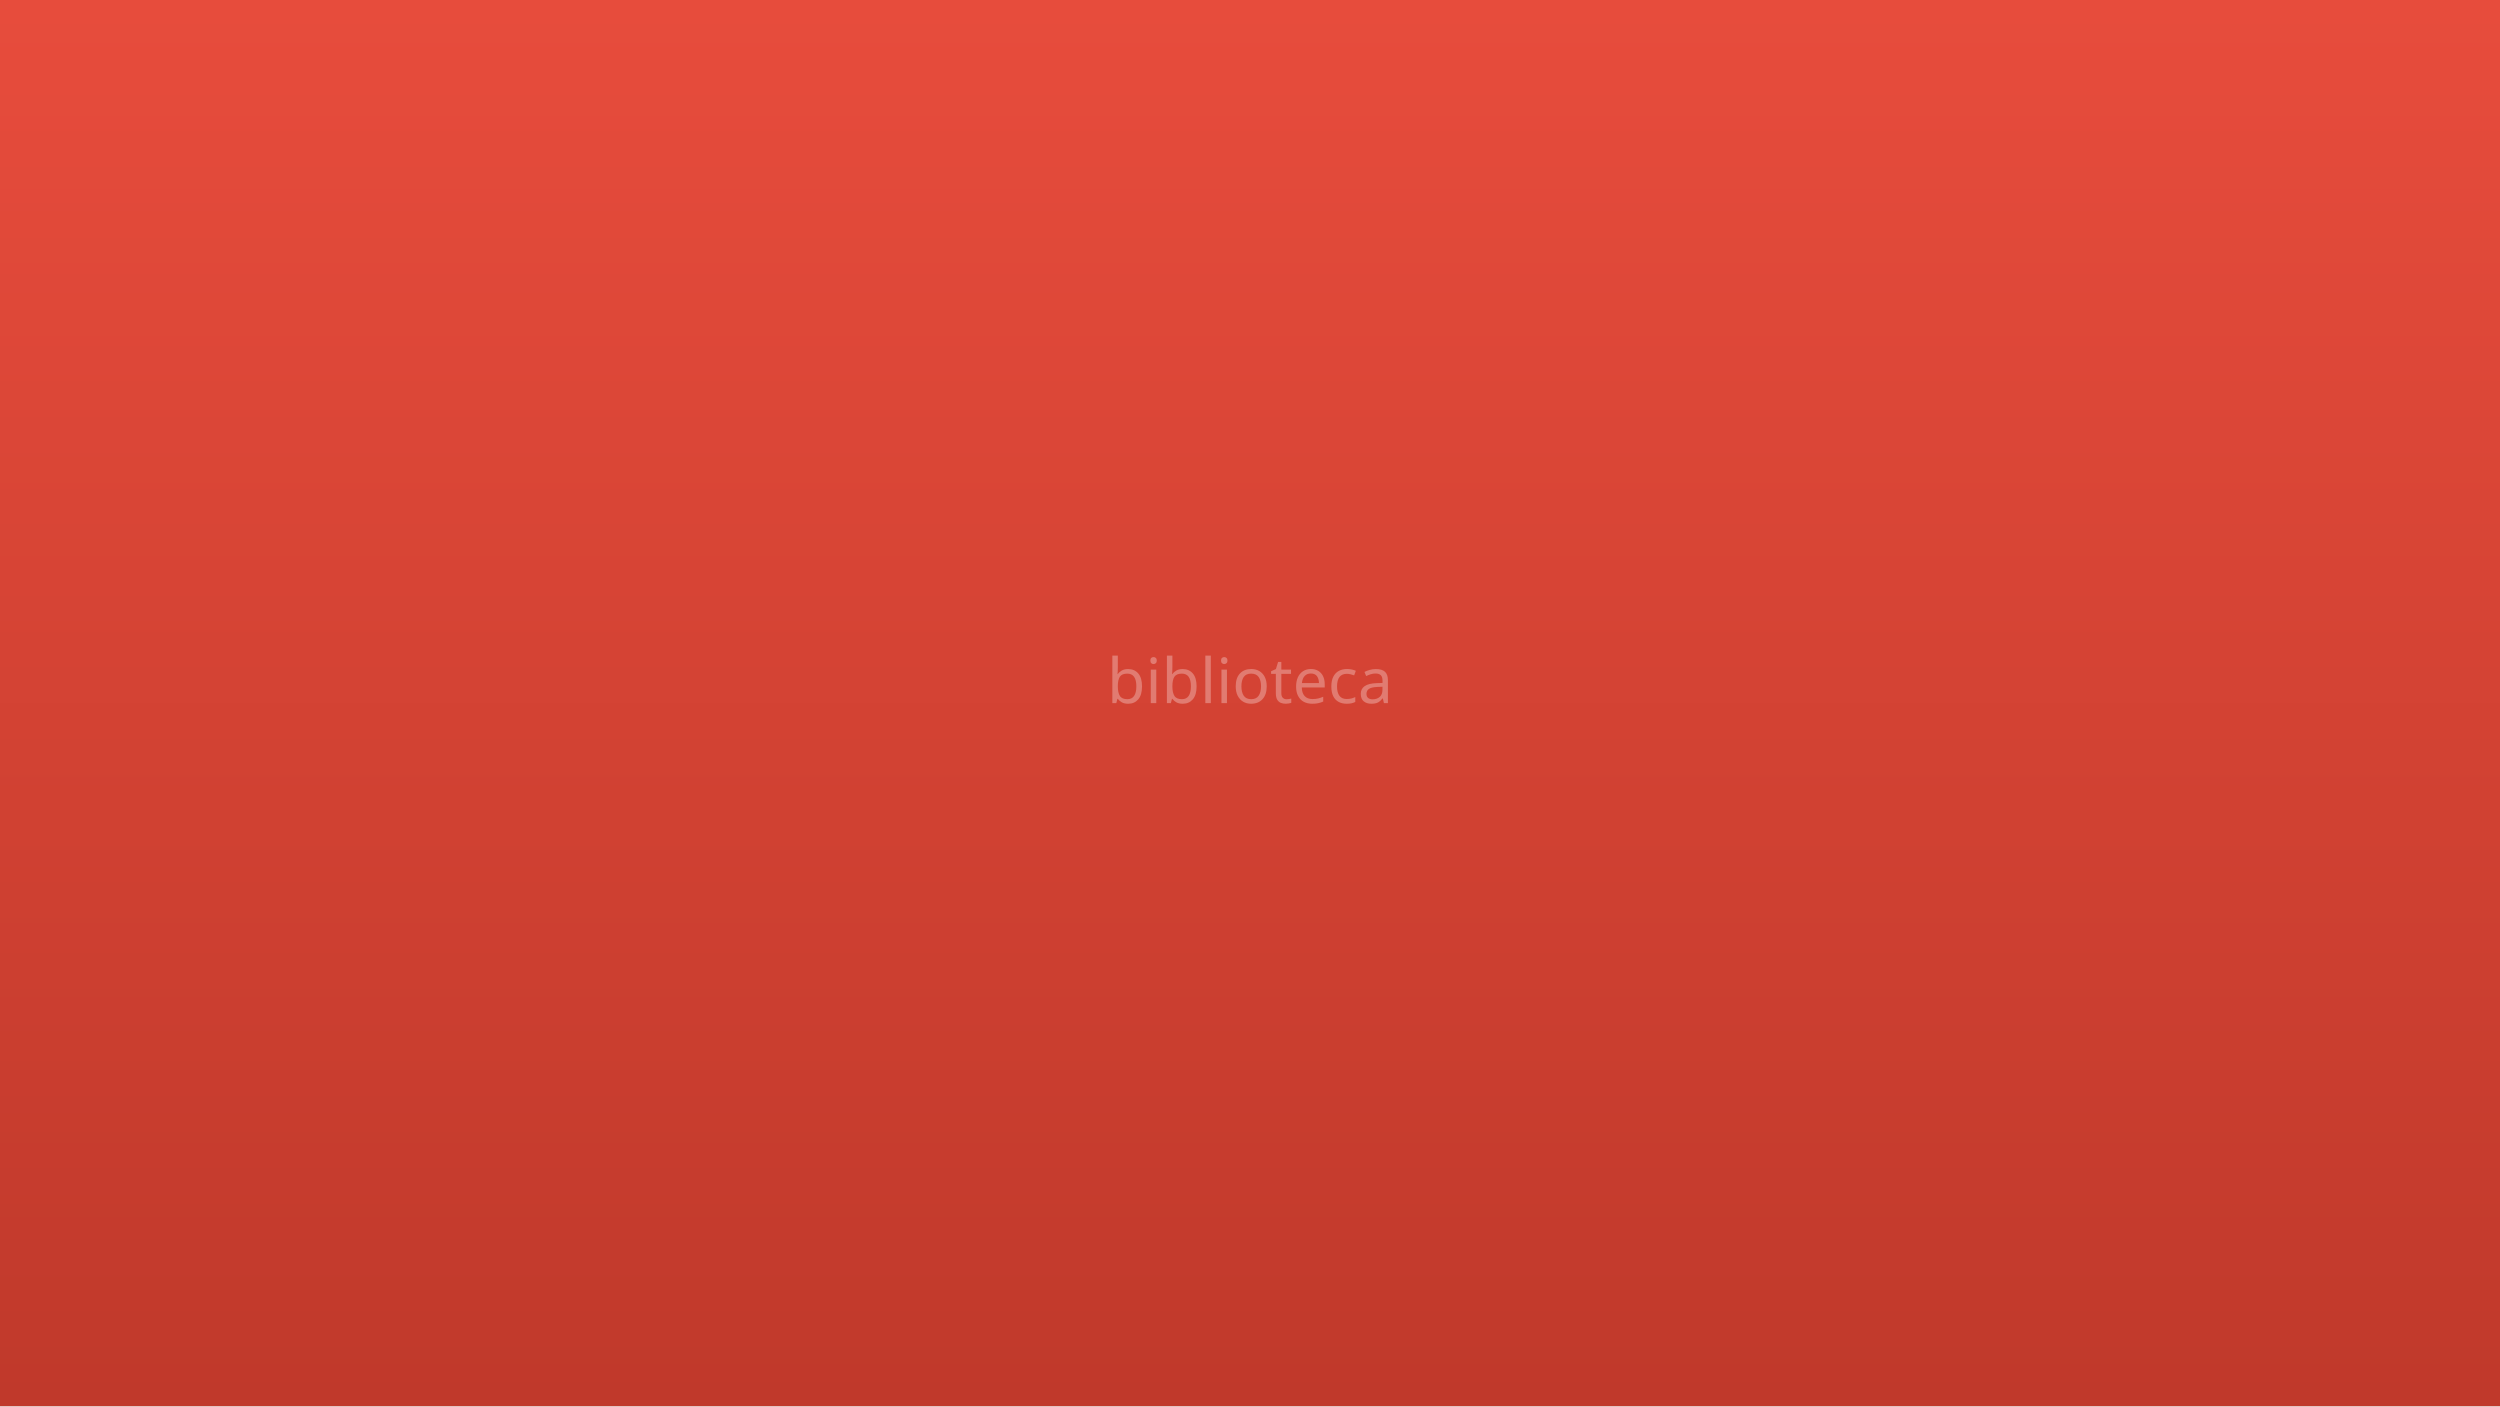
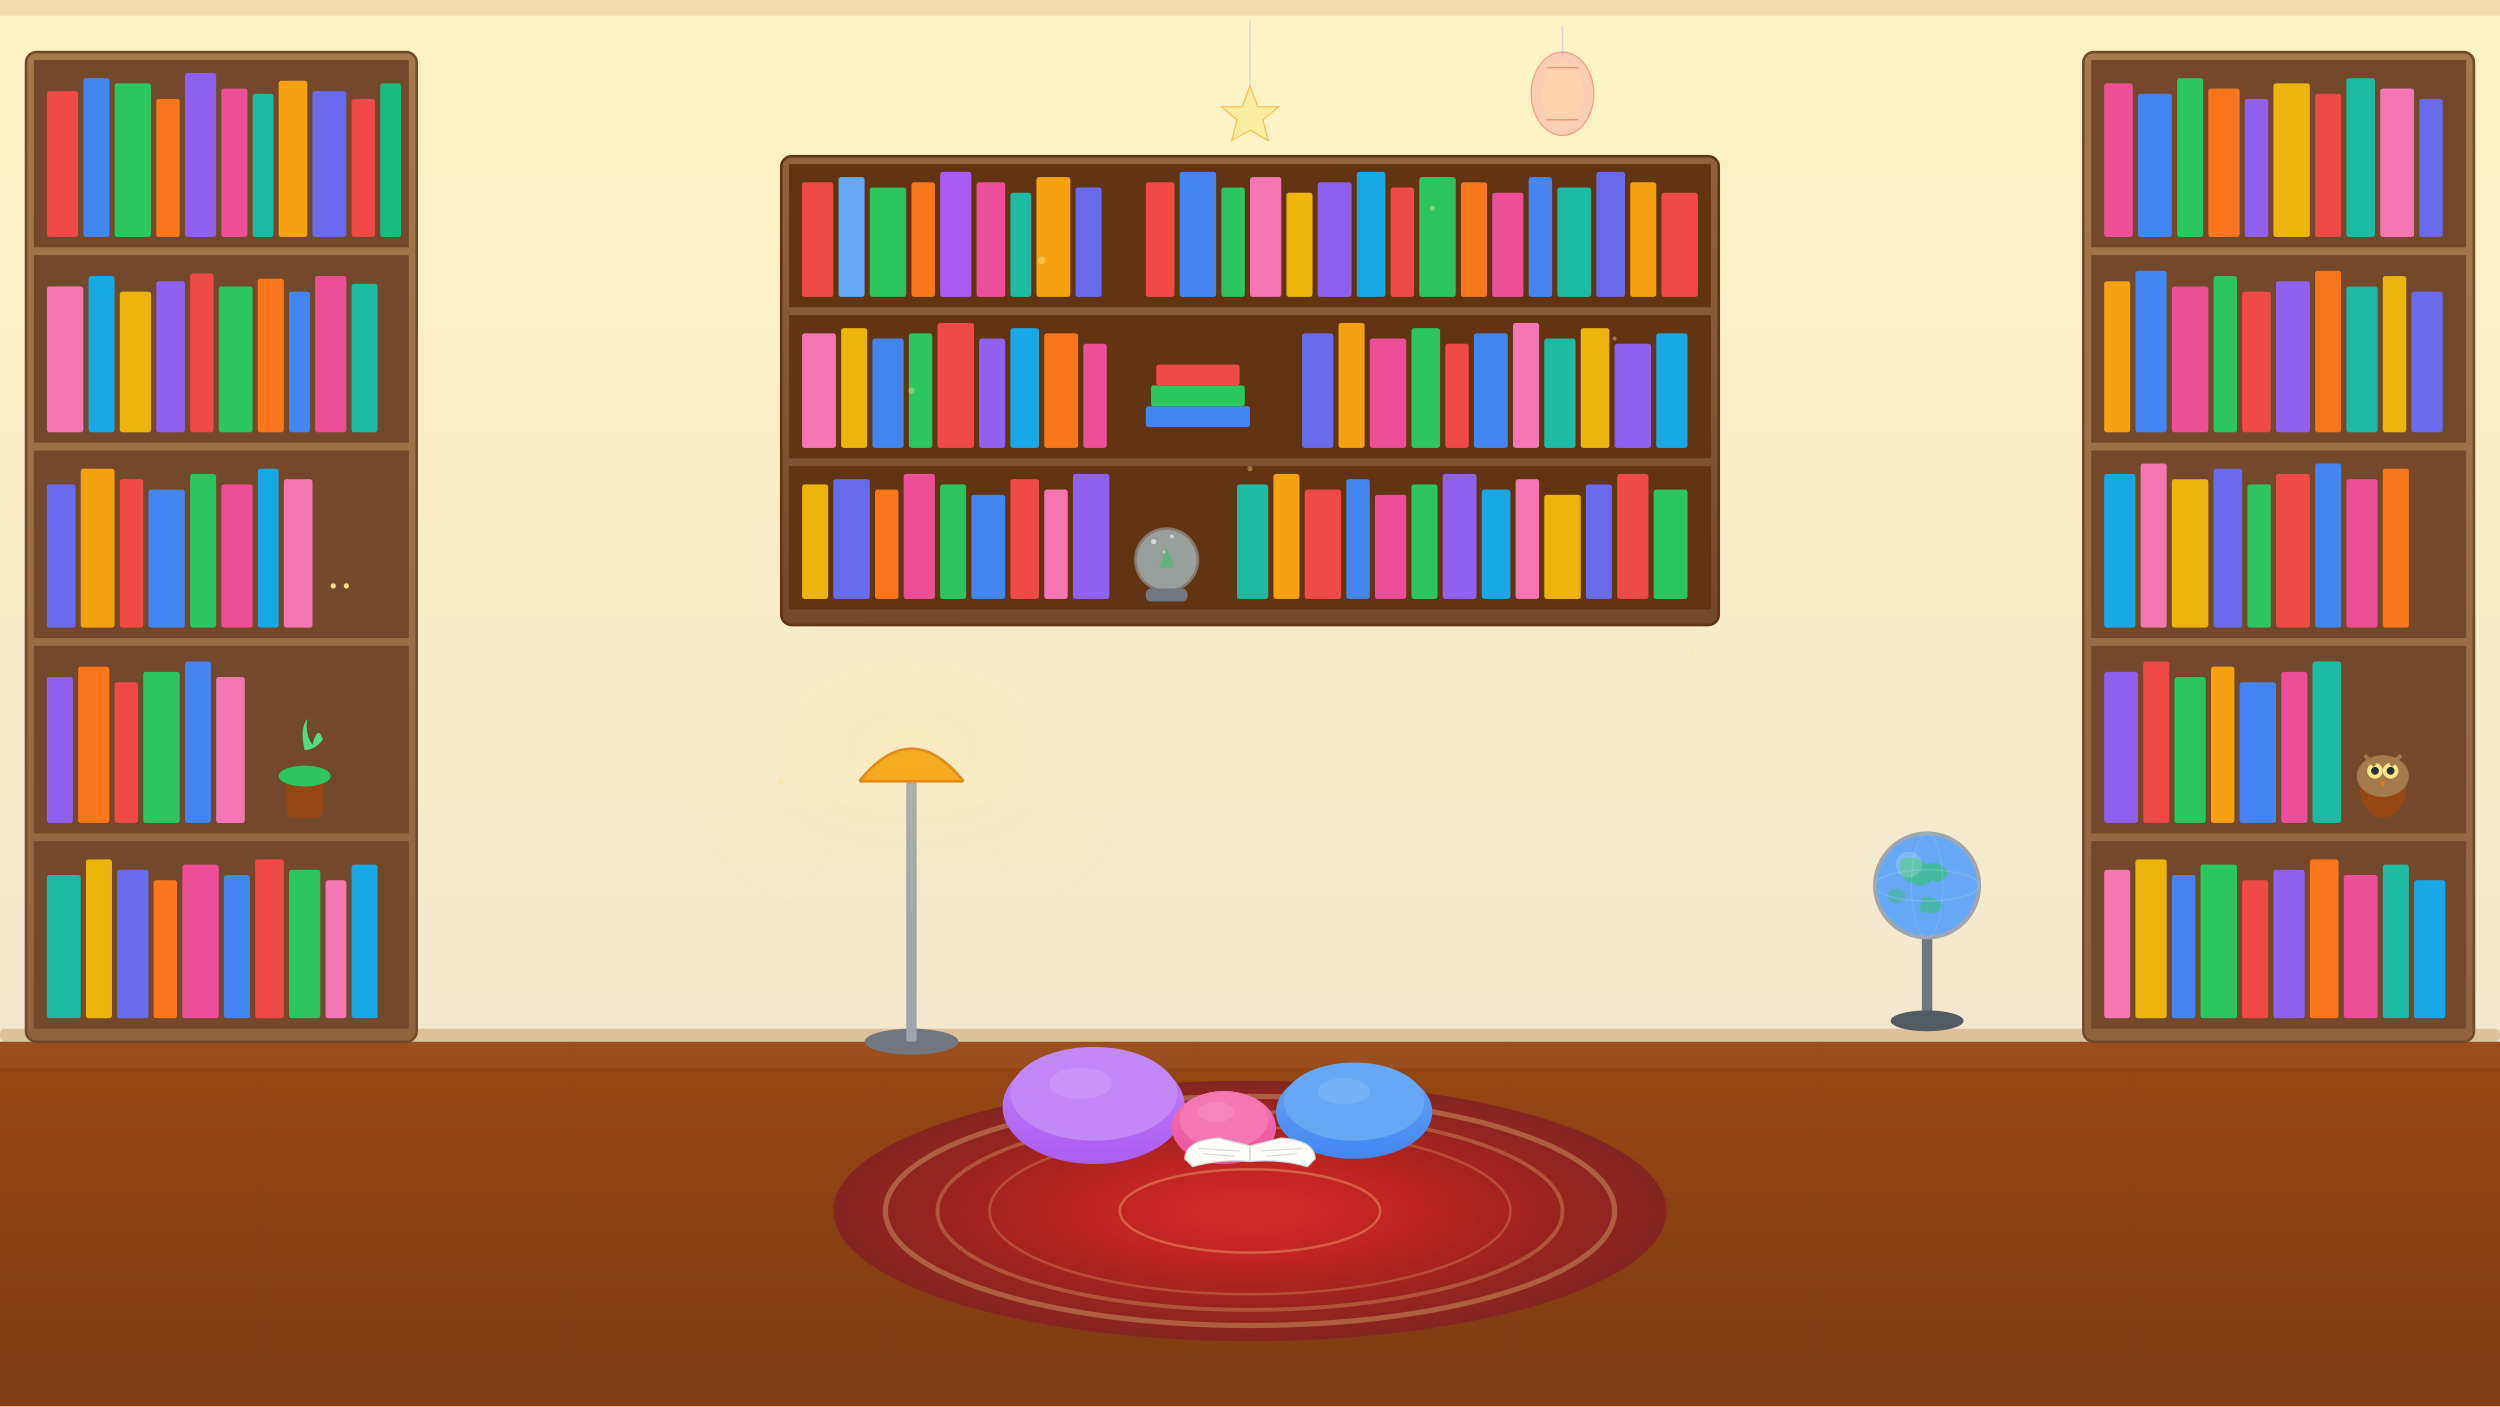
- <svg xmlns="http://www.w3.org/2000/svg" width="1920" height="1080" viewBox="0 0 1920 1080">
+ <svg xmlns="http://www.w3.org/2000/svg" viewBox="0 0 960 540" width="960" height="540">
  <defs>
-     <linearGradient id="bg" x1="0" y1="0" x2="0" y2="1">
-       <stop offset="0%" stop-color="#e74c3c" />
-       <stop offset="100%" stop-color="#c0392b" />
-     </linearGradient>
+     <linearGradient id="libWall" x1="0%" y1="0%" x2="0%" y2="100%">
+       <stop offset="0%" stop-color="#FEF3C7" />
+       <stop offset="100%" stop-color="#F3E8D0" />
+     </linearGradient>
+     <linearGradient id="libFloor" x1="0%" y1="0%" x2="0%" y2="100%">
+       <stop offset="0%" stop-color="#92400E" />
+       <stop offset="100%" stop-color="#78350F" />
+     </linearGradient>
+     <linearGradient id="libShelf" x1="0%" y1="0%" x2="0%" y2="100%">
+       <stop offset="0%" stop-color="#A0764A" />
+       <stop offset="100%" stop-color="#8B5E3C" />
+     </linearGradient>
+     <linearGradient id="libShelfDk" x1="0%" y1="0%" x2="0%" y2="100%">
+       <stop offset="0%" stop-color="#8B5E3C" />
+       <stop offset="100%" stop-color="#6D4228" />
+     </linearGradient>
+     <radialGradient id="libLamp" cx="50%" cy="0%" r="80%">
+       <stop offset="0%" stop-color="#FDE68A" stop-opacity="0.5" />
+       <stop offset="60%" stop-color="#FEF08A" stop-opacity="0.15" />
+       <stop offset="100%" stop-color="#FEF08A" stop-opacity="0" />
+     </radialGradient>
+     <radialGradient id="libRugCenter" cx="50%" cy="50%" r="50%">
+       <stop offset="0%" stop-color="#DC2626" />
+       <stop offset="40%" stop-color="#B91C1C" />
+       <stop offset="70%" stop-color="#991B1B" />
+       <stop offset="100%" stop-color="#7F1D1D" />
+     </radialGradient>
+     <linearGradient id="libCushion1" x1="0%" y1="0%" x2="0%" y2="100%">
+       <stop offset="0%" stop-color="#C084FC" />
+       <stop offset="100%" stop-color="#A855F7" />
+     </linearGradient>
+     <linearGradient id="libCushion2" x1="0%" y1="0%" x2="0%" y2="100%">
+       <stop offset="0%" stop-color="#60A5FA" />
+       <stop offset="100%" stop-color="#3B82F6" />
+     </linearGradient>
+     <linearGradient id="libCushion3" x1="0%" y1="0%" x2="0%" y2="100%">
+       <stop offset="0%" stop-color="#F472B6" />
+       <stop offset="100%" stop-color="#EC4899" />
+     </linearGradient>
+     <filter id="libGlow" x="-30%" y="-30%" width="160%" height="160%">
+       <feGaussianBlur stdDeviation="8" />
+     </filter>
+     <filter id="libSoftGlow" x="-50%" y="-50%" width="200%" height="200%">
+       <feGaussianBlur stdDeviation="15" />
+     </filter>
  </defs>
-   <rect width="1920" height="1080" fill="url(#bg)" />
-   <text x="960" y="540" text-anchor="middle" font-size="48" fill="white" opacity="0.3" font-family="sans-serif">biblioteca</text>
+   <rect width="960" height="400" fill="url(#libWall)" />
+   <rect y="0" width="960" height="6" fill="#D4A574" opacity="0.3" />
+   <rect y="395" width="960" height="5" rx="2" fill="#B8864E" opacity="0.4" />
+   <rect y="400" width="960" height="140" fill="url(#libFloor)" />
+   <g stroke="#6D4228" stroke-width="0.5" opacity="0.2">
+     <line x1="0" y1="430" x2="960" y2="430" />
+     <line x1="0" y1="460" x2="960" y2="460" />
+     <line x1="0" y1="490" x2="960" y2="490" />
+     <line x1="0" y1="520" x2="960" y2="520" />
+     <line x1="100" y1="400" x2="100" y2="540" />
+     <line x1="220" y1="400" x2="220" y2="540" />
+     <line x1="340" y1="400" x2="340" y2="540" />
+     <line x1="460" y1="400" x2="460" y2="540" />
+     <line x1="580" y1="400" x2="580" y2="540" />
+     <line x1="700" y1="400" x2="700" y2="540" />
+     <line x1="820" y1="400" x2="820" y2="540" />
+   </g>
+   <rect y="400" width="960" height="10" fill="white" opacity="0.05" />
+   <g transform="translate(10, 20)">
+     <rect width="150" height="380" rx="4" fill="url(#libShelf)" stroke="#6D4228" stroke-width="1" />
+     <rect x="3" y="3" width="144" height="72" fill="#6D4228" />
+     <rect x="3" y="78" width="144" height="72" fill="#6D4228" />
+     <rect x="3" y="153" width="144" height="72" fill="#6D4228" />
+     <rect x="3" y="228" width="144" height="72" fill="#6D4228" />
+     <rect x="3" y="303" width="144" height="72" fill="#6D4228" />
+     <rect x="8" y="15" width="12" height="56" rx="1" fill="#EF4444" />
+     <rect x="22" y="10" width="10" height="61" rx="1" fill="#3B82F6" />
+     <rect x="34" y="12" width="14" height="59" rx="1" fill="#22C55E" />
+     <rect x="50" y="18" width="9" height="53" rx="1" fill="#F97316" />
+     <rect x="61" y="8" width="12" height="63" rx="1" fill="#8B5CF6" />
+     <rect x="75" y="14" width="10" height="57" rx="1" fill="#EC4899" />
+     <rect x="87" y="16" width="8" height="55" rx="1" fill="#14B8A6" />
+     <rect x="97" y="11" width="11" height="60" rx="1" fill="#F59E0B" />
+     <rect x="110" y="15" width="13" height="56" rx="1" fill="#6366F1" />
+     <rect x="125" y="18" width="9" height="53" rx="1" fill="#EF4444" />
+     <rect x="136" y="12" width="8" height="59" rx="1" fill="#10B981" />
+     <rect x="8" y="90" width="14" height="56" rx="1" fill="#F472B6" />
+     <rect x="24" y="86" width="10" height="60" rx="1" fill="#0EA5E9" />
+     <rect x="36" y="92" width="12" height="54" rx="1" fill="#EAB308" />
+     <rect x="50" y="88" width="11" height="58" rx="1" fill="#8B5CF6" />
+     <rect x="63" y="85" width="9" height="61" rx="1" fill="#EF4444" />
+     <rect x="74" y="90" width="13" height="56" rx="1" fill="#22C55E" />
+     <rect x="89" y="87" width="10" height="59" rx="1" fill="#F97316" />
+     <rect x="101" y="92" width="8" height="54" rx="1" fill="#3B82F6" />
+     <rect x="111" y="86" width="12" height="60" rx="1" fill="#EC4899" />
+     <rect x="125" y="89" width="10" height="57" rx="1" fill="#14B8A6" />
+     <rect x="8" y="166" width="11" height="55" rx="1" fill="#6366F1" />
+     <rect x="21" y="160" width="13" height="61" rx="1" fill="#F59E0B" />
+     <rect x="36" y="164" width="9" height="57" rx="1" fill="#EF4444" />
+     <rect x="47" y="168" width="14" height="53" rx="1" fill="#3B82F6" />
+     <rect x="63" y="162" width="10" height="59" rx="1" fill="#22C55E" />
+     <rect x="75" y="166" width="12" height="55" rx="1" fill="#EC4899" />
+     <rect x="89" y="160" width="8" height="61" rx="1" fill="#0EA5E9" />
+     <rect x="99" y="164" width="11" height="57" rx="1" fill="#F472B6" />
+     <path d="M115 220 L115 200 Q118 195 120 200 Q122 195 125 200 L125 220 Z" fill="#6D4228" />
+     <circle cx="118" cy="205" r="1" fill="#FDE68A" />
+     <circle cx="123" cy="205" r="1" fill="#FDE68A" />
+     <rect x="8" y="240" width="10" height="56" rx="1" fill="#8B5CF6" />
+     <rect x="20" y="236" width="12" height="60" rx="1" fill="#F97316" />
+     <rect x="34" y="242" width="9" height="54" rx="1" fill="#EF4444" />
+     <rect x="45" y="238" width="14" height="58" rx="1" fill="#22C55E" />
+     <rect x="61" y="234" width="10" height="62" rx="1" fill="#3B82F6" />
+     <rect x="73" y="240" width="11" height="56" rx="1" fill="#F472B6" />
+     <rect x="100" y="278" width="14" height="16" rx="3" fill="#92400E" />
+     <ellipse cx="107" cy="278" rx="10" ry="4" fill="#22C55E" />
+     <path d="M107 268 Q105 260 108 256 Q107 262 110 266 Q112 258 114 264 Q111 268 107 268" fill="#4ADE80" />
+     <rect x="8" y="316" width="13" height="55" rx="1" fill="#14B8A6" />
+     <rect x="23" y="310" width="10" height="61" rx="1" fill="#EAB308" />
+     <rect x="35" y="314" width="12" height="57" rx="1" fill="#6366F1" />
+     <rect x="49" y="318" width="9" height="53" rx="1" fill="#F97316" />
+     <rect x="60" y="312" width="14" height="59" rx="1" fill="#EC4899" />
+     <rect x="76" y="316" width="10" height="55" rx="1" fill="#3B82F6" />
+     <rect x="88" y="310" width="11" height="61" rx="1" fill="#EF4444" />
+     <rect x="101" y="314" width="12" height="57" rx="1" fill="#22C55E" />
+     <rect x="115" y="318" width="8" height="53" rx="1" fill="#F472B6" />
+     <rect x="125" y="312" width="10" height="59" rx="1" fill="#0EA5E9" />
+   </g>
+   <g transform="translate(800, 20)">
+     <rect width="150" height="380" rx="4" fill="url(#libShelf)" stroke="#6D4228" stroke-width="1" />
+     <rect x="3" y="3" width="144" height="72" fill="#6D4228" />
+     <rect x="3" y="78" width="144" height="72" fill="#6D4228" />
+     <rect x="3" y="153" width="144" height="72" fill="#6D4228" />
+     <rect x="3" y="228" width="144" height="72" fill="#6D4228" />
+     <rect x="3" y="303" width="144" height="72" fill="#6D4228" />
+     <rect x="8" y="12" width="11" height="59" rx="1" fill="#EC4899" />
+     <rect x="21" y="16" width="13" height="55" rx="1" fill="#3B82F6" />
+     <rect x="36" y="10" width="10" height="61" rx="1" fill="#22C55E" />
+     <rect x="48" y="14" width="12" height="57" rx="1" fill="#F97316" />
+     <rect x="62" y="18" width="9" height="53" rx="1" fill="#8B5CF6" />
+     <rect x="73" y="12" width="14" height="59" rx="1" fill="#EAB308" />
+     <rect x="89" y="16" width="10" height="55" rx="1" fill="#EF4444" />
+     <rect x="101" y="10" width="11" height="61" rx="1" fill="#14B8A6" />
+     <rect x="114" y="14" width="13" height="57" rx="1" fill="#F472B6" />
+     <rect x="129" y="18" width="9" height="53" rx="1" fill="#6366F1" />
+     <rect x="8" y="88" width="10" height="58" rx="1" fill="#F59E0B" />
+     <rect x="20" y="84" width="12" height="62" rx="1" fill="#3B82F6" />
+     <rect x="34" y="90" width="14" height="56" rx="1" fill="#EC4899" />
+     <rect x="50" y="86" width="9" height="60" rx="1" fill="#22C55E" />
+     <rect x="61" y="92" width="11" height="54" rx="1" fill="#EF4444" />
+     <rect x="74" y="88" width="13" height="58" rx="1" fill="#8B5CF6" />
+     <rect x="89" y="84" width="10" height="62" rx="1" fill="#F97316" />
+     <rect x="101" y="90" width="12" height="56" rx="1" fill="#14B8A6" />
+     <rect x="115" y="86" width="9" height="60" rx="1" fill="#EAB308" />
+     <rect x="126" y="92" width="12" height="54" rx="1" fill="#6366F1" />
+     <rect x="8" y="162" width="12" height="59" rx="1" fill="#0EA5E9" />
+     <rect x="22" y="158" width="10" height="63" rx="1" fill="#F472B6" />
+     <rect x="34" y="164" width="14" height="57" rx="1" fill="#EAB308" />
+     <rect x="50" y="160" width="11" height="61" rx="1" fill="#6366F1" />
+     <rect x="63" y="166" width="9" height="55" rx="1" fill="#22C55E" />
+     <rect x="74" y="162" width="13" height="59" rx="1" fill="#EF4444" />
+     <rect x="89" y="158" width="10" height="63" rx="1" fill="#3B82F6" />
+     <rect x="101" y="164" width="12" height="57" rx="1" fill="#EC4899" />
+     <rect x="115" y="160" width="10" height="61" rx="1" fill="#F97316" />
+     <rect x="8" y="238" width="13" height="58" rx="1" fill="#8B5CF6" />
+     <rect x="23" y="234" width="10" height="62" rx="1" fill="#EF4444" />
+     <rect x="35" y="240" width="12" height="56" rx="1" fill="#22C55E" />
+     <rect x="49" y="236" width="9" height="60" rx="1" fill="#F59E0B" />
+     <rect x="60" y="242" width="14" height="54" rx="1" fill="#3B82F6" />
+     <rect x="76" y="238" width="10" height="58" rx="1" fill="#EC4899" />
+     <rect x="88" y="234" width="11" height="62" rx="1" fill="#14B8A6" />
+     <ellipse cx="115" cy="282" rx="9" ry="12" fill="#92400E" />
+     <ellipse cx="115" cy="278" rx="10" ry="8" fill="#A0764A" />
+     <circle cx="112" cy="276" r="3" fill="#FDE68A" />
+     <circle cx="118" cy="276" r="3" fill="#FDE68A" />
+     <circle cx="112" cy="276" r="1.5" fill="#1F2937" />
+     <circle cx="118" cy="276" r="1.5" fill="#1F2937" />
+     <path d="M114 280 L115 282 L116 280" fill="#F97316" />
+     <path d="M108 270 L112 274" fill="none" stroke="#A0764A" stroke-width="1.5" />
+     <path d="M122 270 L118 274" fill="none" stroke="#A0764A" stroke-width="1.5" />
+     <rect x="8" y="314" width="10" height="57" rx="1" fill="#F472B6" />
+     <rect x="20" y="310" width="12" height="61" rx="1" fill="#EAB308" />
+     <rect x="34" y="316" width="9" height="55" rx="1" fill="#3B82F6" />
+     <rect x="45" y="312" width="14" height="59" rx="1" fill="#22C55E" />
+     <rect x="61" y="318" width="10" height="53" rx="1" fill="#EF4444" />
+     <rect x="73" y="314" width="12" height="57" rx="1" fill="#8B5CF6" />
+     <rect x="87" y="310" width="11" height="61" rx="1" fill="#F97316" />
+     <rect x="100" y="316" width="13" height="55" rx="1" fill="#EC4899" />
+     <rect x="115" y="312" width="10" height="59" rx="1" fill="#14B8A6" />
+     <rect x="127" y="318" width="12" height="53" rx="1" fill="#0EA5E9" />
+   </g>
+   <g transform="translate(300, 60)">
+     <rect width="360" height="180" rx="4" fill="url(#libShelfDk)" stroke="#5C2D0E" stroke-width="1" />
+     <rect x="3" y="3" width="354" height="55" fill="#5C2D0E" />
+     <rect x="3" y="61" width="354" height="55" fill="#5C2D0E" />
+     <rect x="3" y="119" width="354" height="55" fill="#5C2D0E" />
+     <rect x="8" y="10" width="12" height="44" rx="1" fill="#EF4444" />
+     <rect x="22" y="8" width="10" height="46" rx="1" fill="#60A5FA" />
+     <rect x="34" y="12" width="14" height="42" rx="1" fill="#22C55E" />
+     <rect x="50" y="10" width="9" height="44" rx="1" fill="#F97316" />
+     <rect x="61" y="6" width="12" height="48" rx="1" fill="#A855F7" />
+     <rect x="75" y="10" width="11" height="44" rx="1" fill="#EC4899" />
+     <rect x="88" y="14" width="8" height="40" rx="1" fill="#14B8A6" />
+     <rect x="98" y="8" width="13" height="46" rx="1" fill="#F59E0B" />
+     <rect x="113" y="12" width="10" height="42" rx="1" fill="#6366F1" />
+     <rect x="140" y="10" width="11" height="44" rx="1" fill="#EF4444" />
+     <rect x="153" y="6" width="14" height="48" rx="1" fill="#3B82F6" />
+     <rect x="169" y="12" width="9" height="42" rx="1" fill="#22C55E" />
+     <rect x="180" y="8" width="12" height="46" rx="1" fill="#F472B6" />
+     <rect x="194" y="14" width="10" height="40" rx="1" fill="#EAB308" />
+     <rect x="206" y="10" width="13" height="44" rx="1" fill="#8B5CF6" />
+     <rect x="221" y="6" width="11" height="48" rx="1" fill="#0EA5E9" />
+     <rect x="234" y="12" width="9" height="42" rx="1" fill="#EF4444" />
+     <rect x="245" y="8" width="14" height="46" rx="1" fill="#22C55E" />
+     <rect x="261" y="10" width="10" height="44" rx="1" fill="#F97316" />
+     <rect x="273" y="14" width="12" height="40" rx="1" fill="#EC4899" />
+     <rect x="287" y="8" width="9" height="46" rx="1" fill="#3B82F6" />
+     <rect x="298" y="12" width="13" height="42" rx="1" fill="#14B8A6" />
+     <rect x="313" y="6" width="11" height="48" rx="1" fill="#6366F1" />
+     <rect x="326" y="10" width="10" height="44" rx="1" fill="#F59E0B" />
+     <rect x="338" y="14" width="14" height="40" rx="1" fill="#EF4444" />
+     <rect x="8" y="68" width="13" height="44" rx="1" fill="#F472B6" />
+     <rect x="23" y="66" width="10" height="46" rx="1" fill="#EAB308" />
+     <rect x="35" y="70" width="12" height="42" rx="1" fill="#3B82F6" />
+     <rect x="49" y="68" width="9" height="44" rx="1" fill="#22C55E" />
+     <rect x="60" y="64" width="14" height="48" rx="1" fill="#EF4444" />
+     <rect x="76" y="70" width="10" height="42" rx="1" fill="#8B5CF6" />
+     <rect x="88" y="66" width="11" height="46" rx="1" fill="#0EA5E9" />
+     <rect x="101" y="68" width="13" height="44" rx="1" fill="#F97316" />
+     <rect x="116" y="72" width="9" height="40" rx="1" fill="#EC4899" />
+     <rect x="140" y="96" width="40" height="8" rx="1" fill="#3B82F6" />
+     <rect x="142" y="88" width="36" height="8" rx="1" fill="#22C55E" />
+     <rect x="144" y="80" width="32" height="8" rx="1" fill="#EF4444" />
+     <rect x="200" y="68" width="12" height="44" rx="1" fill="#6366F1" />
+     <rect x="214" y="64" width="10" height="48" rx="1" fill="#F59E0B" />
+     <rect x="226" y="70" width="14" height="42" rx="1" fill="#EC4899" />
+     <rect x="242" y="66" width="11" height="46" rx="1" fill="#22C55E" />
+     <rect x="255" y="72" width="9" height="40" rx="1" fill="#EF4444" />
+     <rect x="266" y="68" width="13" height="44" rx="1" fill="#3B82F6" />
+     <rect x="281" y="64" width="10" height="48" rx="1" fill="#F472B6" />
+     <rect x="293" y="70" width="12" height="42" rx="1" fill="#14B8A6" />
+     <rect x="307" y="66" width="11" height="46" rx="1" fill="#EAB308" />
+     <rect x="320" y="72" width="14" height="40" rx="1" fill="#8B5CF6" />
+     <rect x="336" y="68" width="12" height="44" rx="1" fill="#0EA5E9" />
+     <rect x="8" y="126" width="10" height="44" rx="1" fill="#EAB308" />
+     <rect x="20" y="124" width="14" height="46" rx="1" fill="#6366F1" />
+     <rect x="36" y="128" width="9" height="42" rx="1" fill="#F97316" />
+     <rect x="47" y="122" width="12" height="48" rx="1" fill="#EC4899" />
+     <rect x="61" y="126" width="10" height="44" rx="1" fill="#22C55E" />
+     <rect x="73" y="130" width="13" height="40" rx="1" fill="#3B82F6" />
+     <rect x="88" y="124" width="11" height="46" rx="1" fill="#EF4444" />
+     <rect x="101" y="128" width="9" height="42" rx="1" fill="#F472B6" />
+     <rect x="112" y="122" width="14" height="48" rx="1" fill="#8B5CF6" />
+     <circle cx="148" cy="155" r="12" fill="#BAE6FD" opacity="0.6" stroke="#9CA3AF" stroke-width="1" />
+     <rect x="140" y="166" width="16" height="5" rx="2" fill="#6B7280" />
+     <path d="M145 158 L148 150 L151 158" fill="#22C55E" opacity="0.5" />
+     <circle cx="143" cy="148" r="1" fill="white" opacity="0.6" />
+     <circle cx="150" cy="146" r="0.8" fill="white" opacity="0.5" />
+     <circle cx="147" cy="152" r="0.6" fill="white" opacity="0.4" />
+     <rect x="175" y="126" width="12" height="44" rx="1" fill="#14B8A6" />
+     <rect x="189" y="122" width="10" height="48" rx="1" fill="#F59E0B" />
+     <rect x="201" y="128" width="14" height="42" rx="1" fill="#EF4444" />
+     <rect x="217" y="124" width="9" height="46" rx="1" fill="#3B82F6" />
+     <rect x="228" y="130" width="12" height="40" rx="1" fill="#EC4899" />
+     <rect x="242" y="126" width="10" height="44" rx="1" fill="#22C55E" />
+     <rect x="254" y="122" width="13" height="48" rx="1" fill="#8B5CF6" />
+     <rect x="269" y="128" width="11" height="42" rx="1" fill="#0EA5E9" />
+     <rect x="282" y="124" width="9" height="46" rx="1" fill="#F472B6" />
+     <rect x="293" y="130" width="14" height="40" rx="1" fill="#EAB308" />
+     <rect x="309" y="126" width="10" height="44" rx="1" fill="#6366F1" />
+     <rect x="321" y="122" width="12" height="48" rx="1" fill="#EF4444" />
+     <rect x="335" y="128" width="13" height="42" rx="1" fill="#22C55E" />
+   </g>
+   <g transform="translate(720, 320)">
+     <rect x="18" y="40" width="4" height="30" rx="1" fill="#6B7280" />
+     <ellipse cx="20" cy="72" rx="14" ry="4" fill="#4B5563" />
+     <path d="M4 20 Q20 -5 36 20" fill="none" stroke="#9CA3AF" stroke-width="2" />
+     <circle cx="20" cy="20" r="20" fill="#60A5FA" stroke="#9CA3AF" stroke-width="1.5" />
+     <path d="M10 10 Q15 8 20 12 Q25 10 28 15 Q26 20 22 18 Q18 22 12 18 Q8 14 10 10" fill="#22C55E" opacity="0.6" />
+     <path d="M18 25 Q22 23 26 28 Q24 32 20 30 Q16 32 18 25" fill="#22C55E" opacity="0.5" />
+     <path d="M6 22 Q10 20 12 24 Q10 28 6 26 Q4 24 6 22" fill="#22C55E" opacity="0.4" />
+     <ellipse cx="20" cy="20" rx="20" ry="6" fill="none" stroke="#93C5FD" stroke-width="0.5" opacity="0.4" />
+     <ellipse cx="20" cy="20" rx="6" ry="20" fill="none" stroke="#93C5FD" stroke-width="0.5" opacity="0.3" />
+     <circle cx="13" cy="12" r="5" fill="white" opacity="0.2" />
+   </g>
+   <ellipse cx="480" cy="465" rx="160" ry="50" fill="url(#libRugCenter)" />
+   <ellipse cx="480" cy="465" rx="140" ry="44" fill="none" stroke="#FDE68A" stroke-width="2" opacity="0.3" />
+   <ellipse cx="480" cy="465" rx="120" ry="38" fill="none" stroke="#FDE68A" stroke-width="1.5" opacity="0.25" />
+   <ellipse cx="480" cy="465" rx="100" ry="32" fill="none" stroke="#FEF08A" stroke-width="1" opacity="0.2" />
+   <ellipse cx="480" cy="465" rx="50" ry="16" fill="#B91C1C" stroke="#FDE68A" stroke-width="1" opacity="0.3" />
+   <g stroke="#7F1D1D" stroke-width="0.8" opacity="0.2">
+     <line x1="325" y1="462" x2="318" y2="460" />
+     <line x1="330" y1="468" x2="322" y2="467" />
+     <line x1="635" y1="462" x2="642" y2="460" />
+     <line x1="630" y1="468" x2="638" y2="467" />
+   </g>
+   <g transform="translate(420, 410)">
+     <ellipse cx="0" cy="15" rx="35" ry="22" fill="url(#libCushion1)" />
+     <ellipse cx="0" cy="10" rx="32" ry="18" fill="#C084FC" />
+     <ellipse cx="-5" cy="6" rx="12" ry="6" fill="#D8B4FE" opacity="0.3" />
+   </g>
+   <g transform="translate(520, 415)">
+     <ellipse cx="0" cy="12" rx="30" ry="18" fill="url(#libCushion2)" />
+     <ellipse cx="0" cy="8" rx="27" ry="15" fill="#60A5FA" />
+     <ellipse cx="-4" cy="4" rx="10" ry="5" fill="#93C5FD" opacity="0.3" />
+   </g>
+   <g transform="translate(470, 425)">
+     <ellipse cx="0" cy="8" rx="20" ry="14" fill="url(#libCushion3)" />
+     <ellipse cx="0" cy="5" rx="17" ry="11" fill="#F472B6" />
+     <ellipse cx="-3" cy="2" rx="7" ry="4" fill="#F9A8D4" opacity="0.3" />
+   </g>
+   <g transform="translate(350, 280)">
+     <ellipse cx="0" cy="120" rx="18" ry="5" fill="#6B7280" />
+     <rect x="-2" y="20" width="4" height="100" rx="1" fill="#9CA3AF" />
+     <path d="M-20 20 Q0 -5 20 20" fill="#F59E0B" stroke="#D97706" stroke-width="1" />
+     <path d="M-20 20 L20 20" fill="none" stroke="#D97706" stroke-width="1" />
+     <ellipse cx="0" cy="30" rx="60" ry="40" fill="url(#libLamp)" filter="url(#libSoftGlow)" opacity="0.6" />
+     <path d="M-15 22 L-40 60" stroke="#FDE68A" stroke-width="0.5" opacity="0.15" />
+     <path d="M0 22 L0 70" stroke="#FDE68A" stroke-width="0.5" opacity="0.15" />
+     <path d="M15 22 L40 60" stroke="#FDE68A" stroke-width="0.5" opacity="0.15" />
+   </g>
+   <g transform="translate(480, 440)">
+     <path d="M-25 5 Q-25 -2 -12 -3 L0 0 L12 -3 Q25 -2 25 5 L22 8 Q12 5 0 6 Q-12 5 -22 8 Z" fill="white" stroke="#D1D5DB" stroke-width="0.5" />
+     <line x1="0" y1="0" x2="0" y2="6" stroke="#D1D5DB" stroke-width="0.5" />
+     <line x1="-20" y1="1" x2="-4" y2="2" stroke="#D1D5DB" stroke-width="0.4" />
+     <line x1="-18" y1="3" x2="-6" y2="4" stroke="#D1D5DB" stroke-width="0.4" />
+     <line x1="4" y1="2" x2="20" y2="1" stroke="#D1D5DB" stroke-width="0.4" />
+     <line x1="6" y1="4" x2="18" y2="3" stroke="#D1D5DB" stroke-width="0.4" />
+   </g>
+   <g transform="translate(480, 8)">
+     <line x1="0" y1="0" x2="0" y2="25" stroke="#D1D5DB" stroke-width="0.5" />
+     <path d="M0 25 L3 33 L11 33 L5 38 L7 46 L0 42 L-7 46 L-5 38 L-11 33 L-3 33 Z" fill="#FDE68A" stroke="#F59E0B" stroke-width="0.5" opacity="0.6" />
+   </g>
+   <g transform="translate(600, 10)">
+     <line x1="0" y1="0" x2="0" y2="12" stroke="#D1D5DB" stroke-width="0.5" />
+     <ellipse cx="0" cy="26" rx="12" ry="16" fill="#FCA5A5" opacity="0.5" stroke="#EF4444" stroke-width="0.5" />
+     <ellipse cx="0" cy="26" rx="8" ry="12" fill="#FDE68A" opacity="0.2" />
+     <line x1="-6" y1="16" x2="6" y2="16" stroke="#EF4444" stroke-width="0.5" opacity="0.5" />
+     <line x1="-6" y1="36" x2="6" y2="36" stroke="#EF4444" stroke-width="0.5" opacity="0.5" />
+   </g>
+   <rect width="960" height="540" fill="#FEF08A" opacity="0.04" />
+   <g opacity="0.4">
+     <circle cx="400" cy="100" r="1.5" fill="#FDE68A" />
+     <circle cx="550" cy="80" r="1" fill="#FDE68A" />
+     <circle cx="350" cy="150" r="1.2" fill="#FDE68A" />
+     <circle cx="620" cy="130" r="0.8" fill="#FDE68A" />
+     <circle cx="480" cy="180" r="1" fill="#FDE68A" />
+     <circle cx="300" cy="300" r="1.3" fill="#FDE68A" />
+     <circle cx="650" cy="250" r="0.9" fill="#FDE68A" />
+   </g>
</svg>
